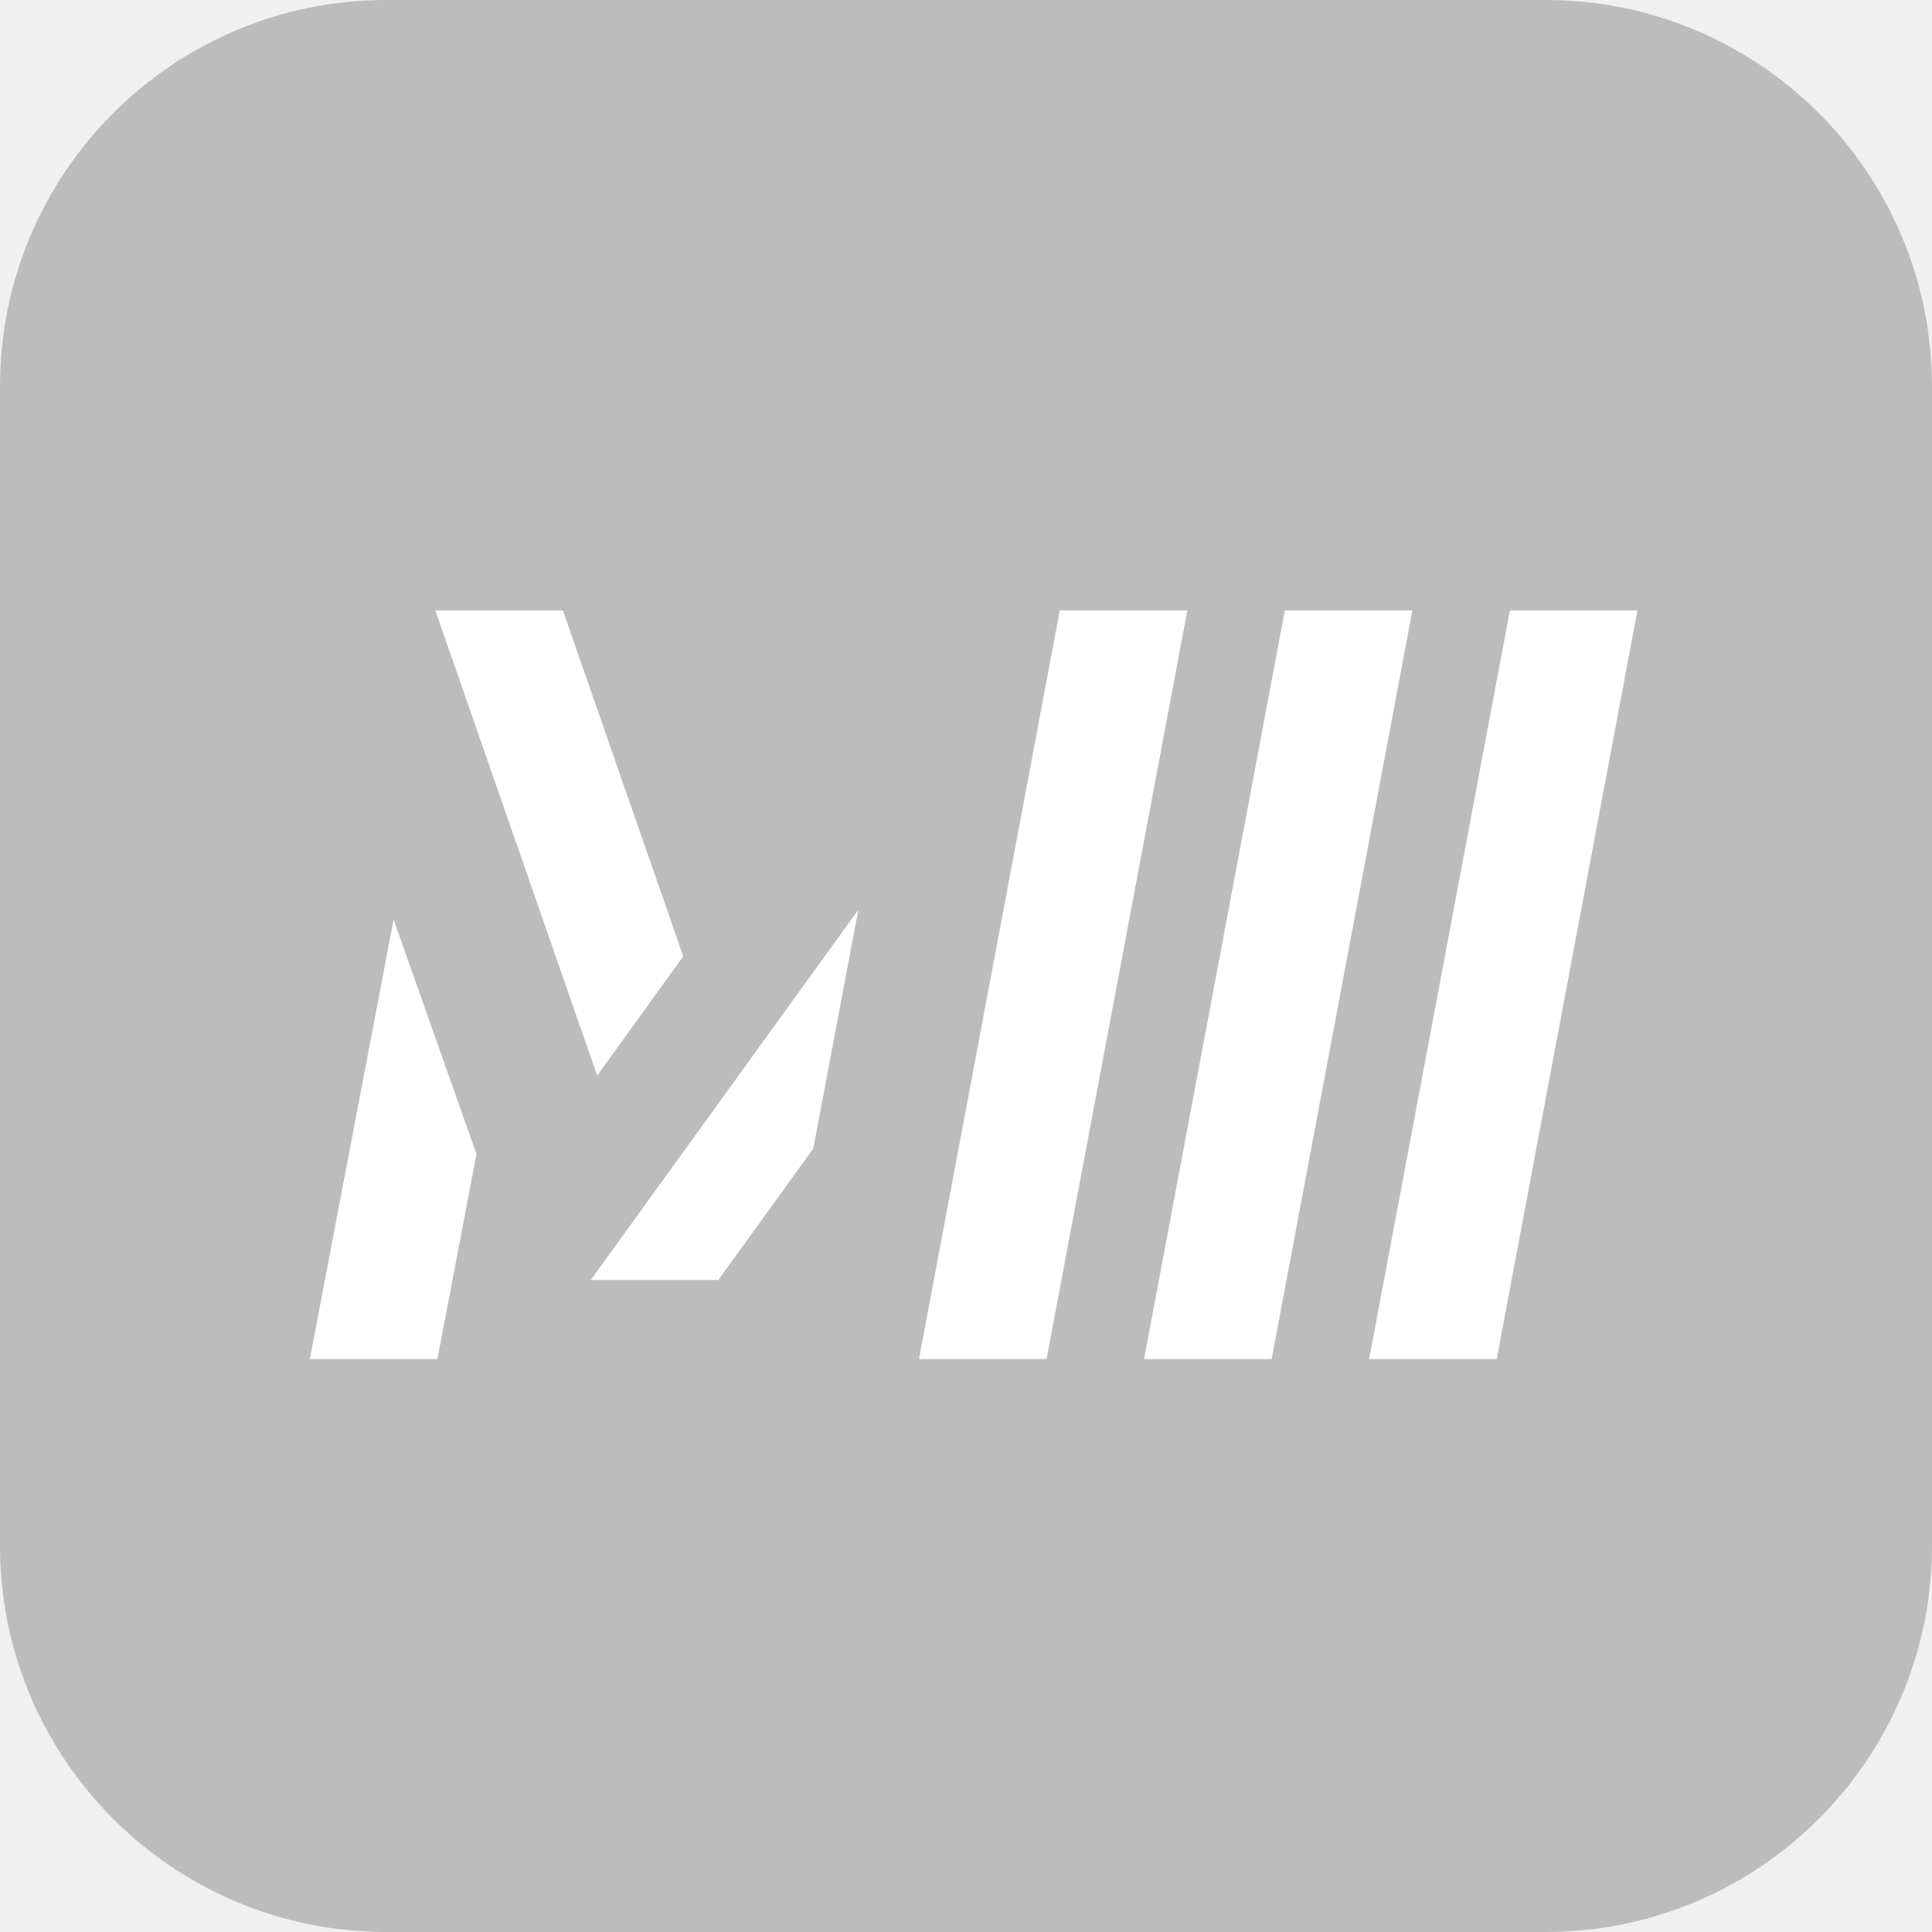
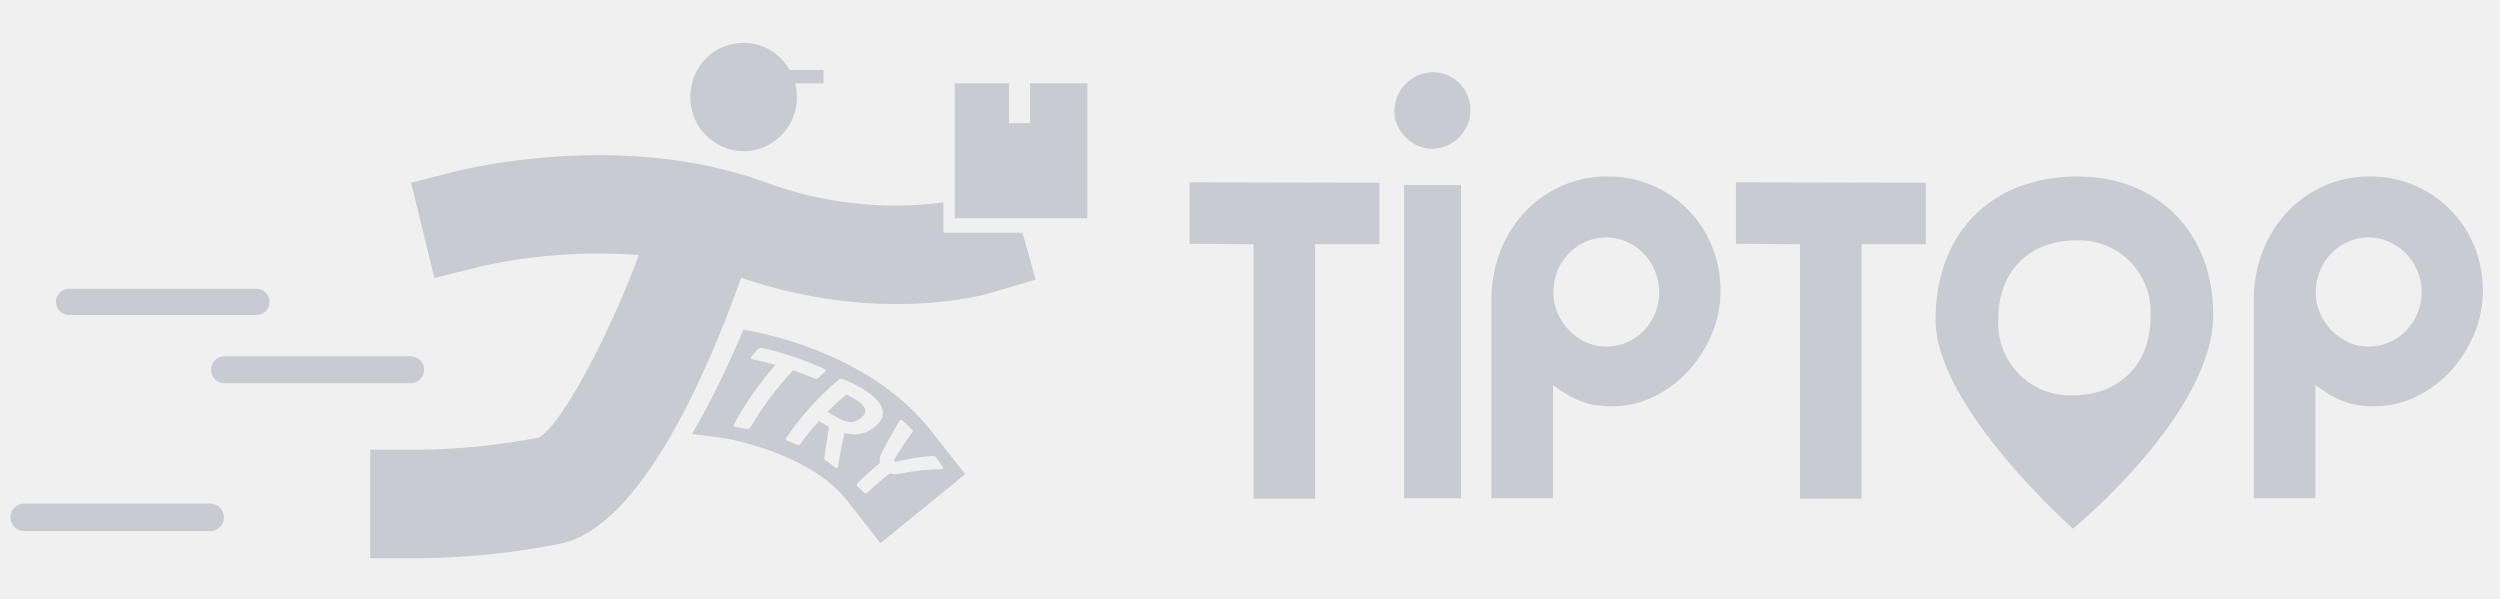
- <svg xmlns="http://www.w3.org/2000/svg" width="512" height="512" viewBox="0 0 512 512">
+ <svg xmlns="http://www.w3.org/2000/svg" width="234" height="56" viewBox="0 0 234 56">
  <defs>
-     <clipPath id="clip-logo-gray-transparent">
-       <rect width="512" height="512" />
+     <clipPath id="clip-footer-logo-light">
+       <rect width="234" height="56" />
    </clipPath>
  </defs>
-   <g id="logo-gray-transparent" clip-path="url(#clip-logo-gray-transparent)">
-     <g id="Group_18" data-name="Group 18">
-       <path id="Path_45" data-name="Path 45" d="M0,409.6V102.4A102.4,102.4,0,0,1,102.4,0H409.6A102.4,102.4,0,0,1,512,102.4V409.6A102.4,102.4,0,0,1,409.6,512H102.4A102.4,102.4,0,0,1,0,409.6" fill="#bcbcbd" />
-       <path id="Path_46" data-name="Path 46" d="M182.565,475.919l-22.2,116.505h33.808l10.356-54.341Z" transform="translate(-78.257 -232.248)" fill="#fff" />
-       <path id="Path_47" data-name="Path 47" d="M291.012,407.589l-31.9-91.676H225.309l42.9,123.31Z" transform="translate(-109.949 -154.165)" fill="#fff" />
-       <path id="Path_48" data-name="Path 48" d="M376.676,470.936l-70.9,98.08h33.808L364.755,534.2Z" transform="translate(-149.218 -229.817)" fill="#fff" />
-       <path id="Path_49" data-name="Path 49" d="M546.787,315.914H513.08l-.137.19L475.671,514.341h33.808Z" transform="translate(-232.127 -154.165)" fill="#fff" />
-       <path id="Path_50" data-name="Path 50" d="M663.281,315.914H629.574l-.137.19L592.165,514.341h33.808Z" transform="translate(-288.976 -154.165)" fill="#fff" />
-       <path id="Path_51" data-name="Path 51" d="M779.775,315.914H746.068l-.137.19L708.66,514.341h33.808Z" transform="translate(-345.825 -154.165)" fill="#fff" />
-       <rect id="Rectangle_19" data-name="Rectangle 19" width="511.688" height="511.688" transform="translate(0.002 0.002)" fill="none" />
+   <g id="footer-logo-light" clip-path="url(#clip-footer-logo-light)">
+     <g id="Group_6912" data-name="Group 6912" transform="translate(1 -0.808)">
+       <g id="logo" transform="translate(0 4.808)">
+         <path id="Path_755" data-name="Path 755" d="M201.167,180.3c12.905,4.4,22.824,1.575,23.25,1.439l4.315-1.27-1.235-4.393h-7.4v-2.832a35.021,35.021,0,0,1-16.826-1.943c-13.271-4.812-28-1.168-28.625-1.016l-4.378,1.117,2.183,8.913,4.378-1.092A50.914,50.914,0,0,1,191.6,178.17c-3.029,8.061-7.319,15.932-9.358,17.079a62.8,62.8,0,0,1-10.975,1.14h-4.823v10.158h4.827a71.109,71.109,0,0,0,13.013-1.369c7.539-1.586,13.791-16.208,16.846-24.782Z" transform="translate(-132.793 -158.297)" fill="#c9cbd3" />
+         <path id="Path_756" data-name="Path 756" d="M254.518,150.314a5.035,5.035,0,0,0,4.989-5.079,5.15,5.15,0,0,0-.164-1.27H262V142.7h-3.167a4.958,4.958,0,0,0-9.2,1.516,5.173,5.173,0,0,0-.1,1.024A5.035,5.035,0,0,0,254.518,150.314Z" transform="translate(-185.918 -140.156)" fill="#c9cbd3" />
+         <g id="Group_5406" data-name="Group 5406" transform="translate(63.777 26.848)">
+           <path id="Path_757" data-name="Path 757" d="M288.354,231.981c.305-.249.42-.5.33-.772a1.93,1.93,0,0,0-.849-.867q-.078-.049-.2-.121l-.257-.145c-.087-.05-.171-.1-.25-.138s-.144-.075-.2-.1q-.93.786-1.762,1.628c.038.021.1.054.176.1l.244.145.242.146c.076.048.134.082.172.1a3.092,3.092,0,0,0,1.244.471,1.444,1.444,0,0,0,1.036-.4Z" transform="translate(-272.483 -223.768)" fill="#c9cbd3" />
+           <path id="Path_758" data-name="Path 758" d="M272.386,222.8c-5.383-6.85-14.5-8.962-17.6-9.5a82.594,82.594,0,0,1-4.8,9.775l2.584.329c2.1.267,8.8,1.917,11.89,5.85l3.169,4.033,7.925-6.453Zm-17.077-.217a.313.313,0,0,1-.184.024q-.54-.11-1.094-.2a.165.165,0,0,1-.127-.081.144.144,0,0,1,0-.145A29.69,29.69,0,0,1,257.8,216.6q-1.058-.3-2.164-.519a.2.2,0,0,1-.14-.082.11.11,0,0,1,.021-.136q.3-.368.608-.73a.362.362,0,0,1,.184-.107.45.45,0,0,1,.223-.01,30.29,30.29,0,0,1,5.86,1.97.181.181,0,0,1,.109.112.126.126,0,0,1-.049.132q-.333.3-.654.6a.275.275,0,0,1-.171.072.391.391,0,0,1-.194-.028q-.965-.413-1.984-.765a28.8,28.8,0,0,0-4,5.354A.283.283,0,0,1,255.309,222.579Zm8.95.4c-.242.985-.442,2.182-.629,3.172a.127.127,0,0,1-.034.068.114.114,0,0,1-.169.022c-.326-.221-.654-.552-1-.758a.115.115,0,0,1-.065-.106,1.055,1.055,0,0,1,.016-.147c.131-.915.264-1.92.442-2.832l-.13-.072c-.126-.069-.266-.151-.425-.246s-.291-.172-.4-.232a25.243,25.243,0,0,0-1.736,2.144.249.249,0,0,1-.134.091.236.236,0,0,1-.162-.007q-.474-.205-.965-.392a.165.165,0,0,1-.1-.1.148.148,0,0,1,.02-.14,26.986,26.986,0,0,1,4.888-5.425.41.41,0,0,1,.273-.106.893.893,0,0,1,.32.073,10.439,10.439,0,0,1,1.007.466,12.119,12.119,0,0,1,1.082.641,4.931,4.931,0,0,1,.941.8,2.2,2.2,0,0,1,.5.852,1.281,1.281,0,0,1-.049.851,2.036,2.036,0,0,1-.693.815l-.073.056a2.871,2.871,0,0,1-1.327.6A3.447,3.447,0,0,1,264.259,222.979Zm9.055,3.376a21.33,21.33,0,0,0-3.825.415,2.078,2.078,0,0,1-.565.058,1.023,1.023,0,0,1-.385-.1,25.428,25.428,0,0,0-2.165,1.848.181.181,0,0,1-.126.053.161.161,0,0,1-.125-.048q-.323-.321-.666-.631a.157.157,0,0,1-.055-.123.176.176,0,0,1,.051-.128,26.127,26.127,0,0,1,2.144-1.933.746.746,0,0,1-.054-.36,1.385,1.385,0,0,1,.164-.5q.775-1.557,1.7-3.064a.3.3,0,0,1,.054-.058.2.2,0,0,1,.127-.027.228.228,0,0,1,.137.065q.45.417.873.848a.143.143,0,0,1,.047.118.2.2,0,0,1-.045.11q-.876,1.216-1.641,2.482a.317.317,0,0,0-.065.16.119.119,0,0,0,.024.074.171.171,0,0,0,.086.043.492.492,0,0,0,.2-.022,22.2,22.2,0,0,1,3.313-.525.373.373,0,0,1,.143.011.215.215,0,0,1,.12.08q.344.46.663.93a.154.154,0,0,1,.032.124.115.115,0,0,1-.07.079A.352.352,0,0,1,273.314,226.355Z" transform="translate(-249.988 -213.297)" fill="#c9cbd3" />
+         </g>
+         <path id="Path_764" data-name="Path 764" d="M86.109,205.354h17.55a1.225,1.225,0,0,0,0-2.45H86.109a1.225,1.225,0,0,0,0,2.45Z" transform="translate(-80.655 -179.871)" fill="#c9cbd3" />
+         <path id="Path_765" data-name="Path 765" d="M125.125,221.368a1.246,1.246,0,0,0,1.235,1.258h17.486a1.258,1.258,0,0,0,0-2.515H126.36A1.246,1.246,0,0,0,125.125,221.368Z" transform="translate(-106.372 -190.761)" fill="#c9cbd3" />
+         <path id="Path_766" data-name="Path 766" d="M93.074,258.943a1.278,1.278,0,0,0-1.267-1.29H74.385a1.29,1.29,0,0,0,0,2.58H91.807A1.278,1.278,0,0,0,93.074,258.943Z" transform="translate(-73.118 -214.522)" fill="#c9cbd3" />
+         <path id="Path_767" data-name="Path 767" d="M330.588,150.5v12.633H318.179V150.5h5.076v3.732h1.974V150.5Z" transform="translate(-229.814 -146.704)" fill="#c9cbd3" />
+       </g>
+       <g id="Group_6908" data-name="Group 6908" transform="translate(110.339 7.573)">
+         <path id="Path_759" data-name="Path 759" d="M81.273,283.525l5.994.04v23.814h5.767V283.564h6.014v-5.755l-17.775-.038Z" transform="translate(-81.273 -267.471)" fill="#c9cbd3" />
+         <path id="Path_760" data-name="Path 760" d="M143.992,248.908a3.5,3.5,0,0,0-2.38-1.023,3.4,3.4,0,0,0-1.414.256,3.686,3.686,0,0,0-1.964,1.886,3.427,3.427,0,0,0-.323,1.353,3.073,3.073,0,0,0,.251,1.417,3.706,3.706,0,0,0,.811,1.183,3.859,3.859,0,0,0,1.185.8,3.184,3.184,0,0,0,1.373.266,3.5,3.5,0,0,0,1.362-.32,3.551,3.551,0,0,0,1.133-.809,3.79,3.79,0,0,0,.748-1.173,3.4,3.4,0,0,0,.25-1.405,3.554,3.554,0,0,0-.291-1.343A3.509,3.509,0,0,0,143.992,248.908Z" transform="translate(-118.734 -247.884)" fill="#c9cbd3" />
+         <rect id="Rectangle_6219" data-name="Rectangle 6219" width="5.332" height="29.312" transform="translate(20.085 10.557)" fill="#c9cbd3" />
+         <path id="Path_761" data-name="Path 761" d="M185.345,282.621a10.445,10.445,0,0,0-5.457-5.561,10.226,10.226,0,0,0-4.027-.871,10.343,10.343,0,0,0-4.358.8,10.611,10.611,0,0,0-3.538,2.423,11.419,11.419,0,0,0-2.364,3.7,12.423,12.423,0,0,0-.861,4.658V306.3h5.77V295.7a12.054,12.054,0,0,0,1.35.919,8.341,8.341,0,0,0,1.335.631,6.877,6.877,0,0,0,1.427.358,10.249,10.249,0,0,0,1.655.086,8.909,8.909,0,0,0,3.821-.978,10.741,10.741,0,0,0,3.177-2.44,11.84,11.84,0,0,0,2.155-3.488,10.389,10.389,0,0,0,.757-4.1A10.882,10.882,0,0,0,185.345,282.621Zm-5.24,6.259a5.325,5.325,0,0,1-1.019,1.647,4.816,4.816,0,0,1-1.551,1.135,4.74,4.74,0,0,1-1.92.437,4.392,4.392,0,0,1-1.978-.377,5.127,5.127,0,0,1-1.626-1.135,5.485,5.485,0,0,1-1.1-1.677,4.684,4.684,0,0,1-.368-2.005,5.172,5.172,0,0,1,1.427-3.507,4.94,4.94,0,0,1,3.376-1.512,4.808,4.808,0,0,1,1.938.358,5.031,5.031,0,0,1,1.618,1.067,5.143,5.143,0,0,1,1.1,1.607,5.3,5.3,0,0,1,.445,1.986A5.024,5.024,0,0,1,180.1,288.88Z" transform="translate(-136.484 -266.432)" fill="#c9cbd3" />
+         <path id="Path_762" data-name="Path 762" d="M250.115,277.809l-17.775-.038v5.754l5.994.04v23.814H244.1V283.564h6.014Z" transform="translate(-181.199 -267.471)" fill="#c9cbd3" />
+         <path id="Path_763" data-name="Path 763" d="M396.135,282.621a10.446,10.446,0,0,0-5.457-5.561,10.228,10.228,0,0,0-4.028-.871,10.36,10.36,0,0,0-4.358.8,10.61,10.61,0,0,0-3.537,2.423,11.421,11.421,0,0,0-2.364,3.7,12.416,12.416,0,0,0-.858,4.658V306.3H381.3V295.7a11.892,11.892,0,0,0,1.353.919,8.452,8.452,0,0,0,1.332.631,6.928,6.928,0,0,0,1.427.358,10.26,10.26,0,0,0,1.655.086,8.9,8.9,0,0,0,3.821-.978,10.746,10.746,0,0,0,3.177-2.44,11.847,11.847,0,0,0,2.155-3.488,10.387,10.387,0,0,0,.757-4.1A10.891,10.891,0,0,0,396.135,282.621Zm-5.24,6.259a5.287,5.287,0,0,1-1.019,1.647,4.788,4.788,0,0,1-1.552,1.135,4.737,4.737,0,0,1-1.919.437,4.374,4.374,0,0,1-1.975-.377,5.1,5.1,0,0,1-1.626-1.135,5.492,5.492,0,0,1-1.1-1.677,4.673,4.673,0,0,1-.368-2.005,5.2,5.2,0,0,1,.4-1.927,5.106,5.106,0,0,1,1.03-1.579,4.94,4.94,0,0,1,3.376-1.512,4.809,4.809,0,0,1,1.938.358,5.035,5.035,0,0,1,1.618,1.067,5.2,5.2,0,0,1,1.107,1.607,5.393,5.393,0,0,1,.445,1.986A5.082,5.082,0,0,1,390.9,288.88Z" transform="translate(-275.917 -266.432)" fill="#c9cbd3" />
+         <path id="Path_768" data-name="Path 768" d="M300.823,276.188c-7.99,0-13.28,5.232-13.28,13.415s12.867,19.551,12.867,19.551,13.126-10.75,13.126-20.017C313.536,281.525,308.452,276.188,300.823,276.188Zm-.354,20.486a6.735,6.735,0,0,1-7.05-7.15c0-4.485,2.894-7.353,7.274-7.353a6.689,6.689,0,0,1,6.968,7.094C307.663,294.347,304.123,296.674,300.47,296.674Z" transform="translate(-217.714 -266.434)" fill="#c9cbd3" />
+       </g>
    </g>
  </g>
</svg>
